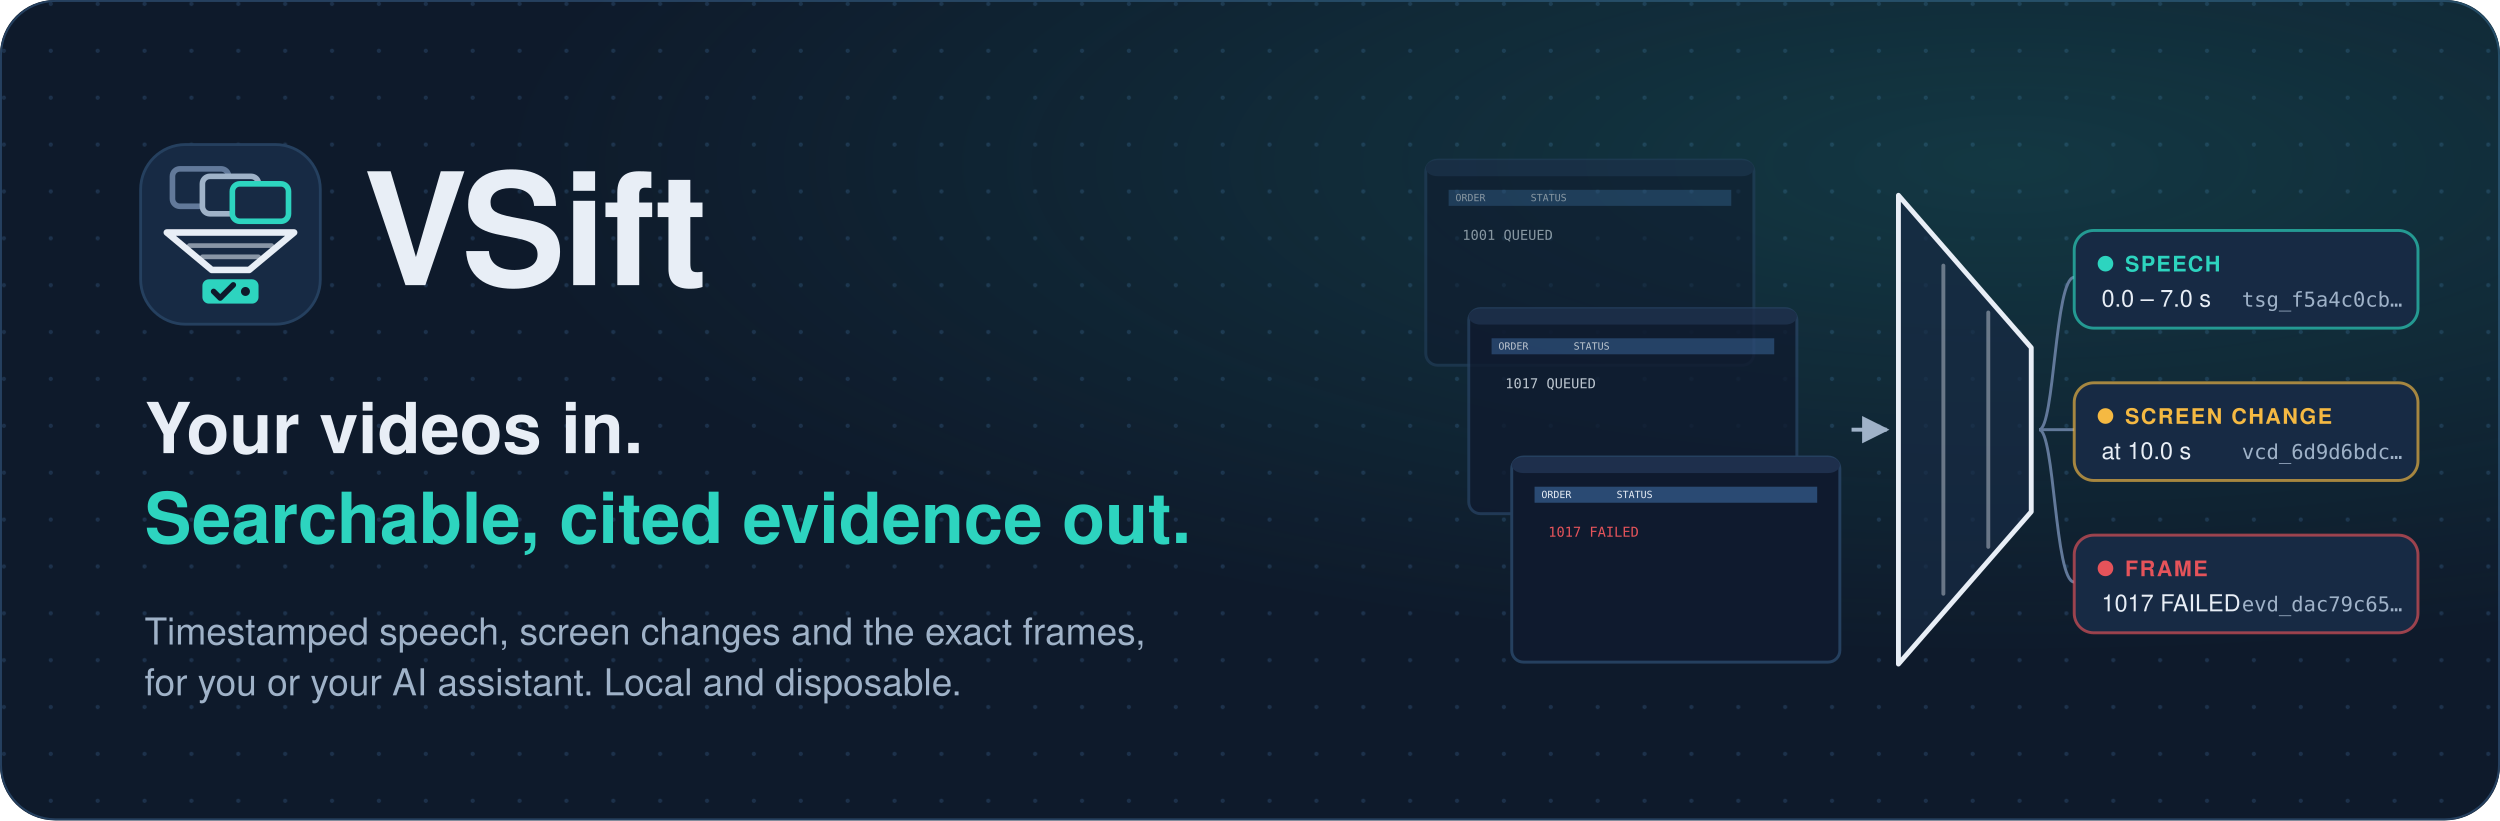
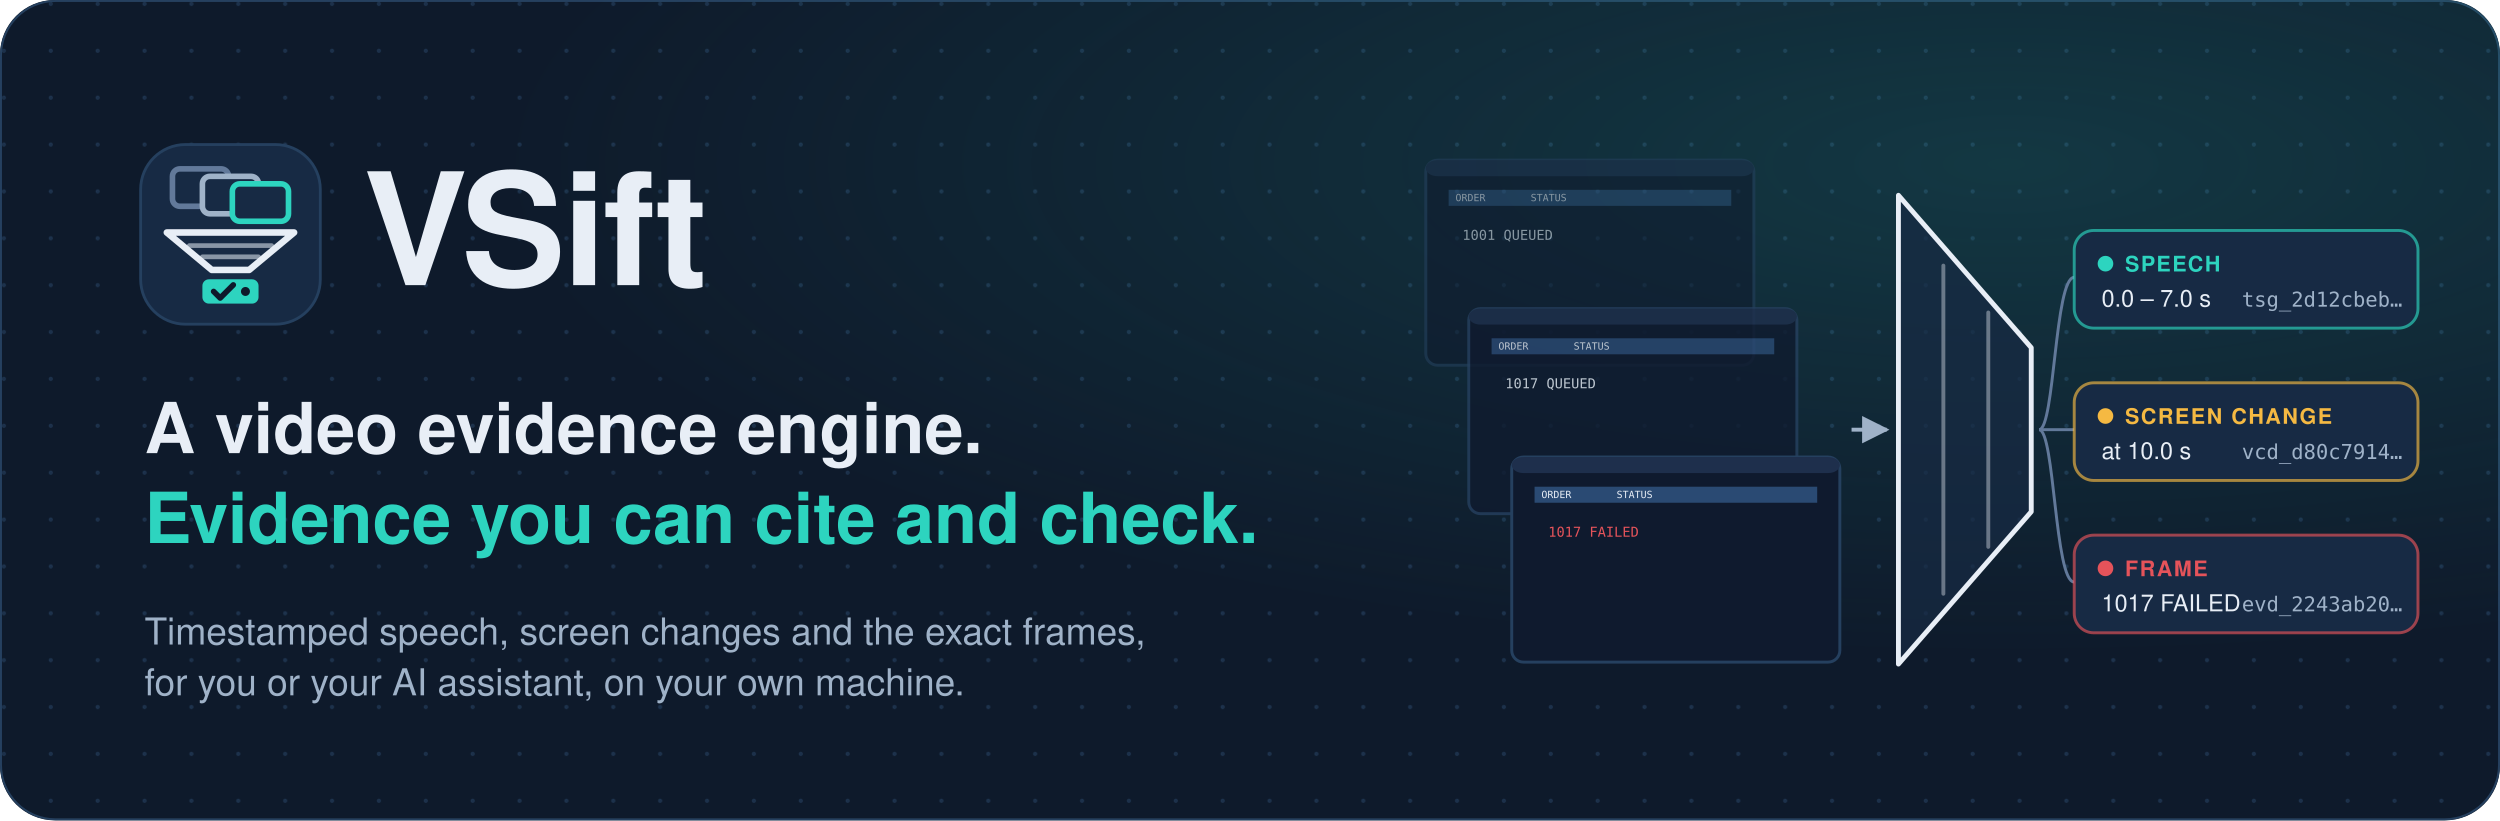
<svg xmlns="http://www.w3.org/2000/svg" width="1280" height="420" viewBox="0 0 1280 420" role="img" aria-labelledby="title desc" xml:space="preserve">
  <style>
.s{font-family:-apple-system, BlinkMacSystemFont, 'Segoe UI', Helvetica, Arial, sans-serif} .m{font-family:ui-monospace, SFMono-Regular, Menlo, Consolas, monospace}
.t{fill:#e8eef6} .mu{fill:#9fb2c8} .di{fill:#62799a}
text{white-space:pre} .b{font-weight:600} .bb{font-weight:700}
</style>
  <rect width="1280" height="420" rx="28" fill="#0e1a2b" />
  <rect x="0.5" y="0.5" width="1279" height="419" rx="28" fill="none" stroke="#25405f" />
  <defs>
    <marker id="ah" viewBox="0 0 10 10" refX="9" refY="5" markerWidth="7" markerHeight="7" orient="auto-start-reverse">
      <path d="M0,0 L10,5 L0,10 z" fill="#9fb2c8" />
    </marker>
    <marker id="aht" viewBox="0 0 10 10" refX="9" refY="5" markerWidth="7" markerHeight="7" orient="auto-start-reverse">
      <path d="M0,0 L10,5 L0,10 z" fill="#2dd4bf" />
    </marker>
  </defs>
  <defs>
    <radialGradient id="glow" cx="80%" cy="20%" r="60%">
      <stop offset="0" stop-color="#2dd4bf" stop-opacity="0.16" />
      <stop offset="1" stop-color="#2dd4bf" stop-opacity="0" />
    </radialGradient>
    <pattern id="dots" width="24" height="24" patternUnits="userSpaceOnUse">
      <circle cx="2" cy="2" r="1.1" fill="#25405f" />
    </pattern>
  </defs>
  <rect width="1280" height="420" rx="28" fill="url(#dots)" opacity="0.6" />
  <rect width="1280" height="420" rx="28" fill="url(#glow)" />
  <g transform="translate(72,74) scale(0.9583333)">
    <rect width="96" height="96" rx="24" fill="#172a44" stroke="#25405f" stroke-width="1.5" />
    <rect x="17" y="13" width="30" height="20" rx="4" fill="none" stroke="#62799a" stroke-width="3" />
    <rect x="33" y="17" width="30" height="20" rx="4" fill="#172a44" stroke="#9fb2c8" stroke-width="3" />
    <rect x="49" y="21" width="30" height="20" rx="4" fill="#172a44" stroke="#2dd4bf" stroke-width="3" />
    <path d="M14 47 H82 L58 67 H38 Z" fill="none" stroke="#e8eef6" stroke-width="3.5" stroke-linejoin="round" />
    <path d="M26 54 H70 M33 60 H63" stroke="#e8eef6" stroke-width="2.5" stroke-linecap="round" opacity="0.55" />
    <rect x="33" y="72" width="30" height="13" rx="3.5" fill="#2dd4bf" />
    <path d="M39 78.5 l3.5 3.5 l7 -7" fill="none" stroke="#0e1a2b" stroke-width="3" stroke-linecap="round" stroke-linejoin="round" />
    <circle cx="56" cy="78.5" r="2.4" fill="#0e1a2b" />
  </g>
  <text x="186" y="146" font-size="80" class="s t bb" text-anchor="start" letter-spacing="-1.5">VSift</text>
-   <text x="74" y="232" font-size="36" class="s t b" text-anchor="start">Your videos in.</text>
-   <text x="74" y="278" font-size="36" class="s b" text-anchor="start" fill="#2dd4bf">Searchable, cited evidence out.</text>
+   <text x="74" y="232" font-size="36" class="s t b" text-anchor="start">A video evidence engine.</text>
+   <text x="74" y="278" font-size="36" class="s b" text-anchor="start" fill="#2dd4bf">Evidence you can cite and check.</text>
  <text x="74" y="330" font-size="19" class="s mu" text-anchor="start">Timestamped speech, screen changes and the exact frames,</text>
-   <text x="74" y="356" font-size="19" class="s mu" text-anchor="start">for you or your AI assistant. Local and disposable.</text>
+   <text x="74" y="356" font-size="19" class="s mu" text-anchor="start">for you or your AI assistant, on your own machine.</text>
  <g transform="translate(730,82)" opacity="0.55">
    <rect width="168" height="105.0" rx="6" fill="#0f1a2e" stroke="#25405f" stroke-width="1.5" />
    <rect x="0" y="0" width="168" height="8.2" rx="6" fill="#1e2f4c" />
    <rect x="11.7" y="15.2" width="144.7" height="8.2" fill="#2a4a73" />
    <text x="15.2" y="21.0" font-size="5.1" class="m t">ORDER</text>
    <text x="53.7" y="21.0" font-size="5.1" class="m t">STATUS</text>
    <text x="18.7" y="40.8" font-size="7.0" class="m" fill="#e8eef6">1001 QUEUED</text>
  </g>
  <g transform="translate(752,158)" opacity="0.8">
    <rect width="168" height="105.0" rx="6" fill="#0f1a2e" stroke="#25405f" stroke-width="1.5" />
    <rect x="0" y="0" width="168" height="8.2" rx="6" fill="#1e2f4c" />
    <rect x="11.7" y="15.2" width="144.7" height="8.2" fill="#2a4a73" />
    <text x="15.2" y="21.0" font-size="5.1" class="m t">ORDER</text>
    <text x="53.7" y="21.0" font-size="5.1" class="m t">STATUS</text>
    <text x="18.7" y="40.8" font-size="7.0" class="m" fill="#e8eef6">1017 QUEUED</text>
  </g>
  <g transform="translate(774,234)" opacity="1.0">
    <rect width="168" height="105.0" rx="6" fill="#0f1a2e" stroke="#25405f" stroke-width="1.5" />
    <rect x="0" y="0" width="168" height="8.2" rx="6" fill="#1e2f4c" />
    <rect x="11.7" y="15.2" width="144.7" height="8.2" fill="#2a4a73" />
    <text x="15.2" y="21.0" font-size="5.1" class="m t">ORDER</text>
    <text x="53.7" y="21.0" font-size="5.1" class="m t">STATUS</text>
    <text x="18.7" y="40.8" font-size="7.0" class="m" fill="#e5535a">1017 FAILED</text>
  </g>
  <path d="M972 100 L1040 178 L1040 262 L972 340 Z" fill="#172a44" fill-opacity="0.7" stroke="#e8eef6" stroke-width="2.5" stroke-linejoin="round" />
  <path d="M995 136 V304 M1018 160 V280" stroke="#e8eef6" stroke-width="2" stroke-linecap="round" opacity="0.4" />
  <path d="M948 220 H966" stroke="#9fb2c8" stroke-width="2" marker-end="url(#ah)" />
  <path d="M1044 220 C1052 220 1052 142 1062 142" fill="none" stroke="#62799a" stroke-width="1.5" />
  <rect x="1062" y="118" width="176" height="50" rx="10" fill="#172a44" stroke="#2dd4bf" stroke-opacity="0.65" stroke-width="1.5" />
  <circle cx="1078" cy="135" r="4" fill="#2dd4bf" />
  <text x="1088" y="139" font-size="11" class="s b" text-anchor="start" fill="#2dd4bf" letter-spacing="0.8">SPEECH</text>
  <text x="1076" y="157" font-size="12" class="s t" text-anchor="start">0.0 – 7.0 s</text>
-   <text x="1230" y="157" font-size="10.5" class="m mu" text-anchor="end">tsg_f5a4c0cb…</text>
+   <text x="1230" y="157" font-size="10.5" class="m mu" text-anchor="end">tsg_2d12cbeb…</text>
  <path d="M1044 220 C1052 220 1052 220 1062 220" fill="none" stroke="#62799a" stroke-width="1.5" />
  <rect x="1062" y="196" width="176" height="50" rx="10" fill="#172a44" stroke="#f5b942" stroke-opacity="0.65" stroke-width="1.5" />
  <circle cx="1078" cy="213" r="4" fill="#f5b942" />
  <text x="1088" y="217" font-size="11" class="s b" text-anchor="start" fill="#f5b942" letter-spacing="0.8">SCREEN CHANGE</text>
  <text x="1076" y="235" font-size="12" class="s t" text-anchor="start">at 10.0 s</text>
-   <text x="1230" y="235" font-size="10.5" class="m mu" text-anchor="end">vcd_6d9d6bdc…</text>
+   <text x="1230" y="235" font-size="10.5" class="m mu" text-anchor="end">vcd_d80c7914…</text>
  <path d="M1044 220 C1052 220 1052 298 1062 298" fill="none" stroke="#62799a" stroke-width="1.5" />
  <rect x="1062" y="274" width="176" height="50" rx="10" fill="#172a44" stroke="#e5535a" stroke-opacity="0.65" stroke-width="1.5" />
  <circle cx="1078" cy="291" r="4" fill="#e5535a" />
  <text x="1088" y="295" font-size="11" class="s b" text-anchor="start" fill="#e5535a" letter-spacing="0.8">FRAME</text>
  <text x="1076" y="313" font-size="12" class="s t" text-anchor="start">1017 FAILED</text>
-   <text x="1230" y="313" font-size="10.5" class="m mu" text-anchor="end">evd_dac79c65…</text>
+   <text x="1230" y="313" font-size="10.5" class="m mu" text-anchor="end">evd_2243ab20…</text>
</svg>
